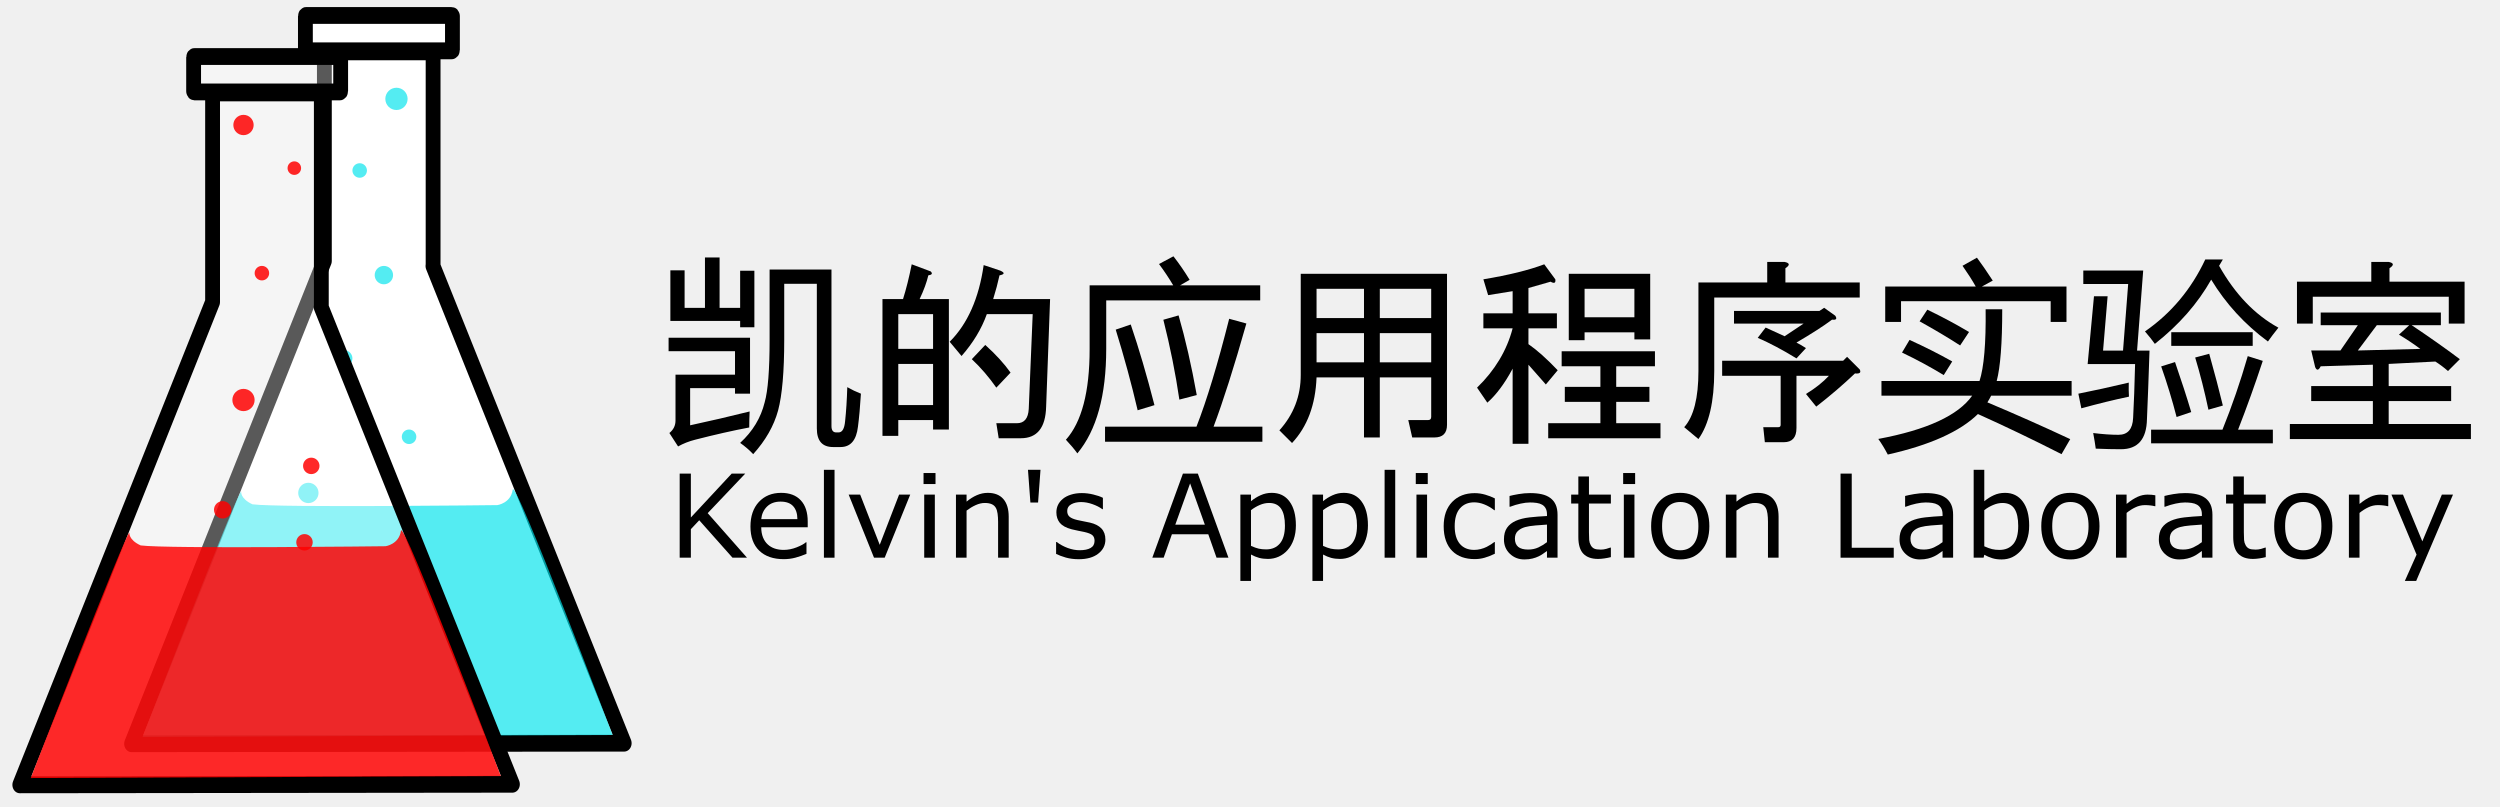
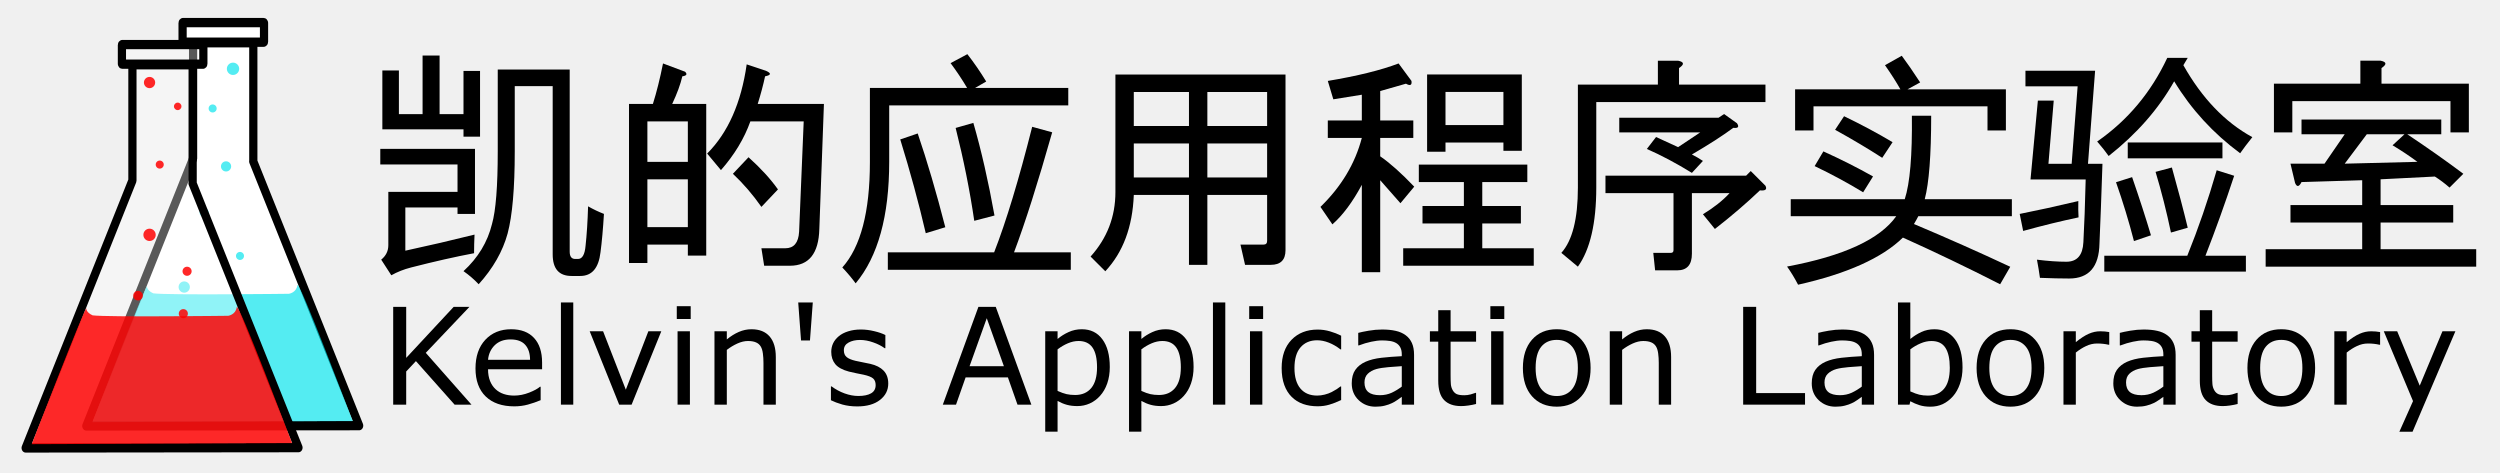
- <svg xmlns="http://www.w3.org/2000/svg" width="922.2" height="297.36" version="1.1" viewBox="0 0 244 78.677">
-   <g transform="translate(0 -131.32)">
-     <g transform="translate(-.46772 -1.2027)">
-       <g transform="matrix(.72197 0 0 .81792 7.8886 -19.96)">
-         <path d="m31.101 188.27c-0.052 0-0.094 0.043-0.094 0.095v4.034c0 0.052 0.042 0.094 0.094 0.094h19.69c0.052 0 0.094-0.042 0.094-0.094v-4.034c0-0.052-0.042-0.095-0.094-0.095zm2.656 4.345c-0.103 0-0.186 0.084-0.186 0.188v24.758l-26.061 57.616 66.594-0.068-25.854-56.945c0.013-0.025 0.021-0.053 0.021-0.084v-25.278c0-0.104-0.083-0.188-0.186-0.188z" fill="#fff" fill-rule="evenodd" stroke="#000" stroke-linecap="round" stroke-linejoin="round" stroke-width="2.005" />
-       </g>
-       <path d="m24.008 180.5s-0.113 0.687 1.099 1.243c2.575 0.342 23.902 0.078 23.902 0.078s1.312-0.178 1.5-1.5c0.189-1.323 9.745 23.936 9.745 23.936l-45.874 0.19s9.226-23.879 9.627-23.946z" fill="#00e2eb" fill-opacity=".67" />
-     </g>
-     <g fill="#00e2eb" fill-opacity=".67" fill-rule="evenodd">
-       <circle cx="30.096" cy="179.43" r=".992" />
-       <circle cx="39.924" cy="173.95" r=".709" />
-       <circle cx="33.593" cy="166.3" r=".803" />
-       <circle cx="35.105" cy="147.96" r=".709" />
-       <circle cx="37.467" cy="158.17" r=".898" />
-       <circle cx="38.695" cy="140.97" r="1.087" />
-     </g>
-   </g>
-   <g transform="translate(0 -218.32)">
-     <g transform="matrix(.26458 0 0 .26458 -26.649 176.87)" aria-label="Kelvin's Application Labotory">
+ <svg xmlns="http://www.w3.org/2000/svg" width="793" height="150" version="1.1" viewBox="0 0 209.82 39.688">
+   <g transform="translate(0 -257.31)">
+     <g transform="matrix(.26458 0 0 .26458 -59.986 195.39)" aria-label="Kelvin's Application Labotory">
      <g aria-label="Kelvin's Application Laboratory">
        <path d="m376.28 362.39h-5.354l-12.271-13.812-3.083 3.292v10.521h-4.125v-31.021h4.125v16.188l15.062-16.188h5l-13.854 14.583z" />
        <path d="m398.68 351.16h-17.146q0 2.146 0.646 3.75 0.646 1.583 1.771 2.604 1.083 1 2.562 1.5 1.5 0.5 3.292 0.5 2.375 0 4.771-0.938 2.417-0.958 3.438-1.875h0.208v4.271q-1.979 0.833-4.042 1.396t-4.333 0.562q-5.792 0-9.042-3.125-3.25-3.146-3.25-8.917 0-5.708 3.104-9.062 3.125-3.354 8.208-3.354 4.708 0 7.25 2.75 2.562 2.75 2.562 7.812zm-3.812-3q-0.021-3.083-1.562-4.771-1.521-1.688-4.646-1.688-3.146 0-5.021 1.854-1.854 1.854-2.104 4.604z" />
        <path d="m408.57 362.39h-3.917v-32.417h3.917z" />
        <path d="m436.49 339.12-9.417 23.271h-3.938l-9.354-23.271h4.25l7.208 18.521 7.146-18.521z" />
        <path d="m445.82 335.22h-4.417v-4.062h4.417zm-0.25 27.167h-3.917v-23.271h3.917z" />
        <path d="m472.82 362.39h-3.917v-13.25q0-1.604-0.188-3-0.188-1.417-0.688-2.208-0.521-0.875-1.5-1.292-0.979-0.438-2.542-0.438-1.604 0-3.354 0.792-1.75 0.792-3.354 2.021v17.375h-3.917v-23.271h3.917v2.583q1.833-1.521 3.792-2.375 1.958-0.854 4.021-0.854 3.771 0 5.75 2.271 1.979 2.271 1.979 6.542z" />
        <path d="m484.55 329.97-0.896 12.062h-2.833l-0.896-12.062z" />
        <path d="m508.49 355.68q0 3.188-2.646 5.229-2.625 2.042-7.188 2.042-2.583 0-4.75-0.604-2.146-0.625-3.604-1.354v-4.396h0.208q1.854 1.396 4.125 2.229 2.271 0.812 4.354 0.812 2.583 0 4.042-0.833 1.458-0.833 1.458-2.625 0-1.375-0.792-2.083-0.792-0.708-3.042-1.208-0.833-0.188-2.188-0.438-1.333-0.25-2.438-0.542-3.062-0.812-4.354-2.375-1.271-1.583-1.271-3.875 0-1.438 0.583-2.708 0.604-1.271 1.812-2.271 1.167-0.979 2.958-1.542 1.812-0.583 4.042-0.583 2.083 0 4.208 0.521 2.146 0.5 3.562 1.229v4.188h-0.208q-1.5-1.104-3.646-1.854-2.146-0.771-4.208-0.771-2.146 0-3.625 0.833-1.479 0.812-1.479 2.438 0 1.438 0.896 2.167 0.875 0.729 2.833 1.188 1.083 0.25 2.417 0.5 1.354 0.25 2.25 0.458 2.729 0.625 4.208 2.146 1.479 1.542 1.479 4.083z" />
        <path d="m553.88 362.39h-4.396l-3.042-8.646h-13.417l-3.042 8.646h-4.188l11.292-31.021h5.5zm-8.708-12.188-5.438-15.229-5.458 15.229z" />
        <path d="m578.76 350.47q0 2.833-0.812 5.188-0.812 2.333-2.292 3.958-1.375 1.542-3.25 2.396-1.854 0.833-3.938 0.833-1.812 0-3.292-0.396-1.458-0.396-2.979-1.229v9.75h-3.917v-31.854h3.917v2.438q1.562-1.312 3.5-2.188 1.958-0.896 4.167-0.896 4.208 0 6.542 3.188 2.354 3.167 2.354 8.812zm-4.042 0.104q0-4.208-1.438-6.292t-4.417-2.083q-1.688 0-3.396 0.729-1.708 0.729-3.271 1.917v13.188q1.667 0.75 2.854 1.021 1.208 0.271 2.729 0.271 3.271 0 5.104-2.208 1.833-2.208 1.833-6.542z" />
        <path d="m605.34 350.47q0 2.833-0.812 5.188-0.812 2.333-2.292 3.958-1.375 1.542-3.25 2.396-1.854 0.833-3.938 0.833-1.812 0-3.292-0.396-1.458-0.396-2.979-1.229v9.75h-3.917v-31.854h3.917v2.438q1.562-1.312 3.5-2.188 1.958-0.896 4.167-0.896 4.208 0 6.542 3.188 2.354 3.167 2.354 8.812zm-4.042 0.104q0-4.208-1.438-6.292t-4.417-2.083q-1.688 0-3.396 0.729-1.708 0.729-3.271 1.917v13.188q1.667 0.75 2.854 1.021 1.208 0.271 2.729 0.271 3.271 0 5.104-2.208 1.833-2.208 1.833-6.542z" />
        <path d="m615.4 362.39h-3.917v-32.417h3.917z" />
        <path d="m627.4 335.22h-4.417v-4.062h4.417zm-0.25 27.167h-3.917v-23.271h3.917z" />
        <path d="m652.15 360.93q-1.958 0.938-3.729 1.458-1.75 0.521-3.729 0.521-2.521 0-4.625-0.729-2.104-0.75-3.604-2.25-1.521-1.5-2.354-3.792t-0.833-5.354q0-5.708 3.125-8.958 3.146-3.25 8.292-3.25 2 0 3.917 0.562 1.938 0.562 3.542 1.375v4.354h-0.208q-1.792-1.396-3.708-2.146-1.896-0.75-3.708-0.75-3.333 0-5.271 2.25-1.917 2.229-1.917 6.562 0 4.208 1.875 6.479 1.896 2.25 5.312 2.25 1.188 0 2.417-0.312 1.229-0.312 2.208-0.812 0.854-0.438 1.604-0.917 0.75-0.5 1.188-0.854h0.208z" />
        <path d="m675.28 362.39h-3.896v-2.479q-0.521 0.354-1.417 1-0.875 0.625-1.708 1-0.979 0.479-2.25 0.792-1.271 0.333-2.979 0.333-3.146 0-5.333-2.083t-2.188-5.312q0-2.646 1.125-4.271 1.146-1.646 3.25-2.583 2.125-0.938 5.104-1.271 2.979-0.333 6.396-0.5v-0.604q0-1.333-0.479-2.208-0.458-0.875-1.333-1.375-0.833-0.479-2-0.646-1.167-0.167-2.438-0.167-1.542 0-3.438 0.417-1.896 0.396-3.917 1.167h-0.208v-3.979q1.146-0.312 3.312-0.688 2.167-0.375 4.271-0.375 2.458 0 4.271 0.417 1.833 0.396 3.167 1.375 1.312 0.958 2 2.479 0.688 1.521 0.688 3.771zm-3.896-5.729v-6.479q-1.792 0.104-4.229 0.312-2.417 0.208-3.833 0.604-1.688 0.479-2.729 1.5-1.042 1-1.042 2.771 0 2 1.208 3.021 1.208 1 3.688 1 2.062 0 3.771-0.792 1.708-0.812 3.167-1.938z" />
        <path d="m694.95 362.18q-1.104 0.292-2.417 0.479-1.292 0.188-2.312 0.188-3.562 0-5.417-1.917-1.854-1.917-1.854-6.146v-12.375h-2.646v-3.292h2.646v-6.688h3.917v6.688h8.083v3.292h-8.083v10.604q0 1.833 0.083 2.875 0.083 1.021 0.583 1.917 0.458 0.833 1.25 1.229 0.812 0.375 2.458 0.375 0.958 0 2-0.271 1.042-0.292 1.5-0.479h0.208z" />
        <path d="m703.9 335.22h-4.417v-4.062h4.417zm-0.25 27.167h-3.917v-23.271h3.917z" />
        <path d="m731.28 350.76q0 5.688-2.917 8.979-2.917 3.292-7.812 3.292-4.938 0-7.854-3.292-2.896-3.292-2.896-8.979t2.896-8.979q2.917-3.312 7.854-3.312 4.896 0 7.812 3.312 2.917 3.292 2.917 8.979zm-4.042 0q0-4.521-1.771-6.708-1.771-2.208-4.917-2.208-3.188 0-4.958 2.208-1.75 2.188-1.75 6.708 0 4.375 1.771 6.646 1.771 2.25 4.938 2.25 3.125 0 4.896-2.229 1.792-2.25 1.792-6.667z" />
        <path d="m756.82 362.39h-3.917v-13.25q0-1.604-0.188-3-0.188-1.417-0.688-2.208-0.521-0.875-1.5-1.292-0.979-0.438-2.542-0.438-1.604 0-3.354 0.792-1.75 0.792-3.354 2.021v17.375h-3.917v-23.271h3.917v2.583q1.833-1.521 3.792-2.375 1.958-0.854 4.021-0.854 3.771 0 5.75 2.271 1.979 2.271 1.979 6.542z" />
        <path d="m799.3 362.39h-19.625v-31.021h4.125v27.354h15.5z" />
        <path d="m821.2 362.39h-3.896v-2.479q-0.521 0.354-1.417 1-0.875 0.625-1.708 1-0.979 0.479-2.25 0.792-1.271 0.333-2.979 0.333-3.146 0-5.333-2.083t-2.188-5.312q0-2.646 1.125-4.271 1.146-1.646 3.25-2.583 2.125-0.938 5.104-1.271 2.979-0.333 6.396-0.5v-0.604q0-1.333-0.479-2.208-0.458-0.875-1.333-1.375-0.833-0.479-2-0.646-1.167-0.167-2.438-0.167-1.542 0-3.438 0.417-1.896 0.396-3.917 1.167h-0.208v-3.979q1.146-0.312 3.312-0.688t4.271-0.375q2.458 0 4.271 0.417 1.833 0.396 3.167 1.375 1.312 0.958 2 2.479 0.688 1.521 0.688 3.771zm-3.896-5.729v-6.479q-1.792 0.104-4.229 0.312-2.417 0.208-3.833 0.604-1.688 0.479-2.729 1.5-1.042 1-1.042 2.771 0 2 1.208 3.021 1.208 1 3.688 1 2.062 0 3.771-0.792 1.708-0.812 3.167-1.938z" />
        <path d="m849.26 350.58q0 2.917-0.833 5.25-0.812 2.333-2.208 3.917-1.479 1.646-3.25 2.479-1.771 0.812-3.896 0.812-1.979 0-3.458-0.479-1.479-0.458-2.917-1.25l-0.25 1.083h-3.667v-32.417h3.917v11.583q1.646-1.354 3.5-2.208 1.854-0.875 4.167-0.875 4.125 0 6.5 3.167 2.396 3.167 2.396 8.938zm-4.042 0.104q0-4.167-1.375-6.312-1.375-2.167-4.438-2.167-1.708 0-3.458 0.75-1.75 0.729-3.25 1.896v13.333q1.667 0.75 2.854 1.042 1.208 0.292 2.729 0.292 3.25 0 5.083-2.125 1.854-2.146 1.854-6.708z" />
        <path d="m875.2 350.76q0 5.688-2.917 8.979-2.917 3.292-7.812 3.292-4.938 0-7.854-3.292-2.896-3.292-2.896-8.979t2.896-8.979q2.917-3.312 7.854-3.312 4.896 0 7.812 3.312 2.917 3.292 2.917 8.979zm-4.042 0q0-4.521-1.771-6.708-1.771-2.208-4.917-2.208-3.188 0-4.958 2.208-1.75 2.188-1.75 6.708 0 4.375 1.771 6.646 1.771 2.25 4.938 2.25 3.125 0 4.896-2.229 1.792-2.25 1.792-6.667z" />
        <path d="m895.8 343.39h-0.208q-0.875-0.208-1.708-0.292-0.812-0.104-1.938-0.104-1.812 0-3.5 0.812-1.688 0.792-3.25 2.062v16.521h-3.917v-23.271h3.917v3.438q2.333-1.875 4.104-2.646 1.792-0.792 3.646-0.792 1.021 0 1.479 0.062 0.458 0.042 1.375 0.188z" />
        <path d="m916.86 362.39h-3.896v-2.479q-0.521 0.354-1.417 1-0.875 0.625-1.708 1-0.979 0.479-2.25 0.792-1.271 0.333-2.979 0.333-3.146 0-5.333-2.083-2.188-2.083-2.188-5.312 0-2.646 1.125-4.271 1.146-1.646 3.25-2.583 2.125-0.938 5.104-1.271 2.979-0.333 6.396-0.5v-0.604q0-1.333-0.479-2.208-0.458-0.875-1.333-1.375-0.833-0.479-2-0.646-1.167-0.167-2.438-0.167-1.542 0-3.438 0.417-1.896 0.396-3.917 1.167h-0.208v-3.979q1.146-0.312 3.312-0.688 2.167-0.375 4.271-0.375 2.458 0 4.271 0.417 1.833 0.396 3.167 1.375 1.312 0.958 2 2.479 0.688 1.521 0.688 3.771zm-3.896-5.729v-6.479q-1.792 0.104-4.229 0.312-2.417 0.208-3.833 0.604-1.688 0.479-2.729 1.5-1.042 1-1.042 2.771 0 2 1.208 3.021 1.208 1 3.688 1 2.062 0 3.771-0.792 1.708-0.812 3.167-1.938z" />
        <path d="m936.53 362.18q-1.104 0.292-2.417 0.479-1.292 0.188-2.312 0.188-3.562 0-5.417-1.917-1.854-1.917-1.854-6.146v-12.375h-2.646v-3.292h2.646v-6.688h3.917v6.688h8.083v3.292h-8.083v10.604q0 1.833 0.083 2.875 0.083 1.021 0.583 1.917 0.458 0.833 1.25 1.229 0.812 0.375 2.458 0.375 0.958 0 2-0.271 1.042-0.292 1.5-0.479h0.208z" />
        <path d="m961.11 350.76q0 5.688-2.917 8.979-2.917 3.292-7.812 3.292-4.938 0-7.854-3.292-2.896-3.292-2.896-8.979t2.896-8.979q2.917-3.312 7.854-3.312 4.896 0 7.812 3.312 2.917 3.292 2.917 8.979zm-4.042 0q0-4.521-1.771-6.708-1.771-2.208-4.917-2.208-3.188 0-4.958 2.208-1.75 2.188-1.75 6.708 0 4.375 1.771 6.646 1.771 2.25 4.938 2.25 3.125 0 4.896-2.229 1.792-2.25 1.792-6.667z" />
        <path d="m981.72 343.39h-0.208q-0.875-0.208-1.708-0.292-0.812-0.104-1.938-0.104-1.812 0-3.5 0.812-1.688 0.792-3.25 2.062v16.521h-3.917v-23.271h3.917v3.438q2.333-1.875 4.104-2.646 1.792-0.792 3.646-0.792 1.021 0 1.479 0.062 0.458 0.042 1.375 0.188z" />
        <path d="m1005.6 339.12-13.583 31.854h-4.188l4.333-9.708-9.271-22.146h4.25l7.146 17.25 7.208-17.25z" />
      </g>
    </g>
-     <g transform="matrix(.72197 0 0 .81792 -3.4893 69.847)" fill="#fff" fill-opacity=".35">
-       <path d="m31.101 188.27c-0.052 0-0.094 0.043-0.094 0.095v4.034c0 0.052 0.042 0.094 0.094 0.094h19.69c0.052 0 0.094-0.042 0.094-0.094v-4.034c0-0.052-0.042-0.095-0.094-0.095zm2.656 4.345c-0.103 0-0.186 0.084-0.186 0.188v24.758l-26.061 57.616 66.594-0.068-25.854-56.945c0.013-0.025 0.021-0.053 0.021-0.084v-25.278c0-0.104-0.083-0.188-0.186-0.188z" fill="#fff" fill-opacity=".35" fill-rule="evenodd" stroke="#000" stroke-linecap="round" stroke-linejoin="round" stroke-width="2.005" />
+     <g transform="matrix(.47459 0 0 .47459 -2.3524 258.47)">
+       <g transform="translate(0,-131.42)">
+         <g transform="matrix(1.0035 0 0 1.0035 7.3342 -.3216)">
+           <g transform="translate(-.46772 -1.2027)">
+             <g transform="matrix(.72197 0 0 .81792 7.8886 -19.96)">
+               <path d="m31.101 188.27c-0.052 0-0.094 0.043-0.094 0.095v4.034c0 0.052 0.042 0.094 0.094 0.094h19.69c0.052 0 0.094-0.042 0.094-0.094v-4.034c0-0.052-0.042-0.095-0.094-0.095zm2.656 4.345c-0.103 0-0.186 0.084-0.186 0.188v24.758l-26.061 57.616 66.594-0.068-25.854-56.945c0.013-0.025 0.021-0.053 0.021-0.084v-25.278c0-0.104-0.083-0.188-0.186-0.188z" fill="#fff" fill-rule="evenodd" stroke="#000" stroke-linecap="round" stroke-linejoin="round" stroke-width="2.005" />
+             </g>
+             <path d="m24.008 180.5s-0.113 0.687 1.099 1.243c2.575 0.342 23.902 0.078 23.902 0.078s1.312-0.178 1.5-1.5c0.189-1.323 9.745 23.936 9.745 23.936l-45.874 0.19s9.226-23.879 9.627-23.946z" fill="#00e2eb" fill-opacity=".67" />
+           </g>
+           <g fill="#00e2eb" fill-opacity=".67" fill-rule="evenodd">
+             <circle cx="30.096" cy="179.43" r=".992" />
+             <circle cx="39.924" cy="173.95" r=".709" />
+             <circle cx="33.593" cy="166.3" r=".803" />
+             <circle cx="35.105" cy="147.96" r=".709" />
+             <circle cx="37.467" cy="158.17" r=".898" />
+             <circle cx="38.695" cy="140.97" r="1.087" />
+           </g>
+           <g transform="translate(.21939 -87.135)">
+             <g transform="matrix(.72197 0 0 .81792 -3.4893 69.847)" fill="#fff" fill-opacity=".35">
+               <path d="m31.101 188.27c-0.052 0-0.094 0.043-0.094 0.095v4.034c0 0.052 0.042 0.094 0.094 0.094h19.69c0.052 0 0.094-0.042 0.094-0.094v-4.034c0-0.052-0.042-0.095-0.094-0.095zm2.656 4.345c-0.103 0-0.186 0.084-0.186 0.188v24.758l-26.061 57.616 66.594-0.068-25.854-56.945c0.013-0.025 0.021-0.053 0.021-0.084v-25.278c0-0.104-0.083-0.188-0.186-0.188z" fill="#fff" fill-opacity=".35" fill-rule="evenodd" stroke="#000" stroke-linecap="round" stroke-linejoin="round" stroke-width="2.005" />
+             </g>
+             <path d="m12.63 270.31s-0.113 0.687 1.099 1.243c2.575 0.342 23.902 0.078 23.902 0.078s1.312-0.178 1.5-1.5c0.189-1.323 9.745 23.936 9.745 23.936l-45.874 0.19s9.226-23.879 9.627-23.946z" fill="#f00" fill-opacity=".833" />
+           </g>
+           <g fill="#f00" fill-opacity=".842" fill-rule="evenodd">
+             <circle cx="21.953" cy="180.95" r=".85" />
+             <circle cx="23.985" cy="170.23" r="1.087" />
+             <circle cx="30.599" cy="176.65" r=".803" />
+             <circle cx="29.938" cy="184.12" r=".803" />
+             <circle cx="25.78" cy="157.85" r=".709" />
+             <circle cx="28.946" cy="147.59" r=".661" />
+             <circle cx="23.985" cy="143.39" r=".992" />
+           </g>
+         </g>
+       </g>
+       <g transform="translate(0,-218.42)" display="none">
+         <g transform="matrix(.72197 0 0 .81792 -3.4893 69.847)" fill="#fff" fill-opacity=".35">
+           <path d="m31.101 188.27c-0.052 0-0.094 0.043-0.094 0.095v4.034c0 0.052 0.042 0.094 0.094 0.094h19.69c0.052 0 0.094-0.042 0.094-0.094v-4.034c0-0.052-0.042-0.095-0.094-0.095zm2.656 4.345c-0.103 0-0.186 0.084-0.186 0.188v24.758l-26.061 57.616 66.594-0.068-25.854-56.945c0.013-0.025 0.021-0.053 0.021-0.084v-25.278c0-0.104-0.083-0.188-0.186-0.188z" fill="#fff" fill-opacity=".35" fill-rule="evenodd" stroke="#000" stroke-linecap="round" stroke-linejoin="round" stroke-width="2.005" />
+         </g>
+         <path d="m12.63 270.31s-0.113 0.687 1.099 1.243c2.575 0.342 23.902 0.078 23.902 0.078s1.312-0.178 1.5-1.5c0.189-1.323 9.745 23.936 9.745 23.936l-45.874 0.19s9.226-23.879 9.627-23.946z" fill="#f00" fill-opacity=".833" />
+         <g fill="#f00" fill-opacity=".842" fill-rule="evenodd">
+           <circle cx="21.734" cy="268.08" r=".85" />
+           <circle cx="23.765" cy="257.36" r="1.087" />
+           <circle cx="30.38" cy="263.79" r=".803" />
+           <circle cx="29.718" cy="271.25" r=".803" />
+           <circle cx="25.561" cy="244.98" r=".709" />
+           <circle cx="28.726" cy="234.73" r=".661" />
+           <circle cx="23.765" cy="230.52" r=".992" />
+         </g>
+       </g>
    </g>
-     <path d="m12.63 270.31s-0.113 0.687 1.099 1.243c2.575 0.342 23.902 0.078 23.902 0.078s1.312-0.178 1.5-1.5c0.189-1.323 9.745 23.936 9.745 23.936l-45.874 0.19s9.226-23.879 9.627-23.946z" fill="#f00" fill-opacity=".833" />
-     <g fill="#f00" fill-opacity=".842" fill-rule="evenodd">
-       <circle cx="21.734" cy="268.08" r=".85" />
-       <circle cx="23.765" cy="257.36" r="1.087" />
-       <circle cx="30.38" cy="263.79" r=".803" />
-       <circle cx="29.718" cy="271.25" r=".803" />
-       <circle cx="25.561" cy="244.98" r=".709" />
-       <circle cx="28.726" cy="234.73" r=".661" />
-       <circle cx="23.765" cy="230.52" r=".992" />
-     </g>
-     <g transform="matrix(.26458 0 0 .26458 0 218.32)" aria-label="凯的应用程序实验室">
-       <path d="m289.29 104.68v20.708q0 17.5-2.26 26.031-2.333 8.531-9.188 16.115-2.115-2.26-4.812-4.156 6.927-6.344 9.042-14.948 1.823-6.417 1.823-23.042v-25.958h22.823v57.75q0 2.333 1.75 2.333h0.875q2.042 0 2.406-4.156 0.583-5.323 0.802-12.542 2.406 1.385 5.031 2.406-0.438 7.219-1.094 12.177-0.875 7.51-6.417 7.51h-2.771q-5.979 0-5.979-6.854v-53.375zm-34.708 38.5v13.708q11.156-2.406 21.948-5.104-0.146 3.135-0.146 5.906-8.896 1.677-19.979 4.521-3.427 0.875-6.271 2.479l-3.208-4.958q2.26-1.823 2.26-4.594v-16.917h21.948v-8.677h-24.5v-4.958h30.042v20.635h-5.542v-2.042zm18.448-22.458v-2.333h-25.74v-18.667h5.25v13.854h7.51v-18.594h5.396v18.594h7.583v-13.708h5.25v20.854z" style="" />
-       <path d="m364.03 115.87q-2.917 8.167-9.333 15.458l-4.375-5.25q9.917-9.917 12.542-28.292l6.125 2.042q2.625 1.167-0.292 1.75-0.875 4.083-2.333 8.75h21l-1.458 39.667q-0.292 11.667-9.333 11.667h-8.167l-0.875-5.542h7.583q4.083 0 4.375-5.25l1.458-35zm3.5 27.125q-4.083-5.833-9.042-10.5l4.958-5.25q5.833 5.25 9.333 10.208zm-34.417-32.667q1.75-5.542 3.208-12.833l7 2.625q1.167 1.167-0.875 1.458-0.875 3.792-3.208 8.75h10.792v48.125h-5.833v-3.5h-12.833v5.833h-5.833v-50.458zm11.083 5.542h-12.833v12.833h12.833zm0 18.375h-12.833v15.167h12.833z" style="" />
-       <path d="m427.54 97.39 5.323-2.844q3.135 4.01 5.979 8.677l-3.537 2.042h29.568v5.542h-56.802v17.865q0 25.812-10.646 38.573-1.75-2.406-4.229-5.031 8.75-9.771 8.75-33.396v-23.552h30.844q-2.37-4.01-5.25-7.875zm-19.906 60.01h33.724q5.688-14.547 12.068-39.812l6.344 1.75q-6.818 24.062-12.104 38.062h18.01v5.542h-58.042zm3.938-35.802 5.542-1.896q4.521 13.271 8.75 29.75l-6.198 1.896q-3.354-14.437-8.094-29.75zm17.573-3.646 5.615-1.604q3.792 13.125 6.708 29.385l-6.417 1.677q-2.115-14.438-5.906-29.458z" style="" />
-       <path d="m527.95 139.21h-18.958v22.167h-5.833v-22.167h-17.5q-0.583 15.167-9.042 24.208l-4.667-4.667q7.875-8.75 7.875-20.417v-37.333h53.958v55.708q0 4.667-4.667 4.667h-8.167l-1.458-6.417h7.292q1.167 0 1.167-1.167zm-42.292-16.333v10.792h17.5v-10.792zm0-16.333v10.792h17.5v-10.792zm23.333 16.333v10.792h18.958v-10.792zm0-16.333v10.792h18.958v-10.792z" style="" />
-       <path d="m570.24 141.83-6.417-7.292v29.167h-5.833v-27.708q-4.375 8.167-9.333 12.542l-3.792-5.542q9.917-9.625 13.125-21.875h-10.792v-5.542h10.792v-8.167l-9.042 1.458-1.75-5.833q14-2.333 22.458-5.542l4.083 5.542q0.292 2.042-1.75 0.875l-8.167 2.333v9.333h10.5v5.542h-10.5v5.833q4.667 3.208 10.792 9.625zm25.958-6.708v7.583h12.25v5.542h-12.25v7.875h16.333v5.542h-41.417v-5.542h19.25v-7.875h-13.125v-5.542h13.125v-7.583h-14.292v-5.542h34.417v5.542zm6.708-28.583h-18.375v10.5h18.375zm0 18.667v-2.625h-18.375v2.917h-5.833v-24.5h30.042v24.208z" style="" />
-       <path d="m658.32 124.04 7-4.667h-25.667v-4.667h31.5l1.75-1.167 4.083 2.917q1.167 1.75-1.167 1.458-4.667 3.5-13.125 8.458 1.75 0.875 3.5 2.042l-3.5 3.792q-7.583-4.667-14.292-7.583l2.917-3.792zm-31.792-19.833h25.375v-7.583h6.417q2.917 0.583 0.292 2.333v5.25h27.417v5.542h-53.667v27.125q0 16.917-5.833 25.083l-5.25-4.375q5.25-5.833 5.25-20.708zm8.75 34.417v-5.542h44.625l1.458-1.458 4.667 4.667q0.875 1.75-1.75 1.458-6.417 6.125-14.292 12.25l-3.792-4.667q5.25-3.208 8.458-6.708h-11.958v19.25q0 5.25-4.667 5.25h-7l-0.583-5.542h5.542q0.875 0 0.875-0.875v-18.083z" style="" />
-       <path d="m692.88 161.92q26.906-5.031 34.635-15.969h-33.469v-5.396h36.167q2.479-7.583 2.26-26.469h6.125q0 18.74-2.042 26.469h27.635v5.396h-29.677q-0.583 1.167-1.385 2.479 15.604 6.562 30.552 13.562l-3.208 5.542q-15.604-7.948-30.844-14.802-9.917 9.698-33.25 14.948-1.677-3.208-3.5-5.76zm2.552-56.219h33.396q-1.823-3.281-4.885-7.656l5.323-2.99q2.406 3.208 5.833 8.458l-4.01 2.188h31.208v13.052h-5.833v-7.656h-55.198v7.656h-5.833zm8.969 19.688q8.385 3.792 15.75 7.948l-3.135 5.031q-7.292-4.448-15.385-8.312zm6.562-11.156q8.458 4.083 15.385 8.24l-3.281 4.958q-6.781-4.375-14.948-8.896z" style="" />
-       <path d="m777.47 109.28-1.677 20.052h7.365l1.896-24.573h-16.552v-4.958h22.094l-2.26 29.531h4.594q-0.51 15.385-0.948 25.302-0.219 11.083-9.625 11.083-3.938 0-9.26-0.219-0.365-2.698-0.948-5.76 5.25 0.656 9.333 0.656 5.104 0 5.396-6.198 0.438-8.021 0.729-19.906h-17.5l2.333-25.01zm16.042 49.219h26.323q5.25-12.979 9.333-27.125l5.542 1.75q-4.302 13.052-9.115 25.375h12.833v5.031h-44.917zm26.469-62.781-1.385 2.333q8.823 15.677 21.875 22.823-2.333 2.917-3.865 5.104-12.833-9.479-20.927-22.823-7.438 13.198-20.781 23.698-1.312-1.896-3.646-4.594 14.51-10.062 22.24-26.542zm-19.031 26.833h30.042v5.031h-30.042zm8.823 9.333 5.177-1.385q3.062 10.938 5.031 19.104l-5.323 1.531q-2.115-10.062-4.885-19.25zm-12.542 3.281 5.104-1.604q3.573 10.354 5.979 18.448l-5.396 1.823q-2.406-9.333-5.688-18.667zm-30.552 10.062q8.458-1.677 18.594-4.083-0.073 2.917 0.073 5.177-8.312 1.75-17.573 4.302z" style="" />
-       <path d="m903.03 136.87q-2.333-2.042-4.667-3.5l-17.208 0.875v8.167h23.042v5.542h-23.042v8.458h30.333v5.542h-66.792v-5.542h30.625v-8.458h-22.75v-5.542h22.75v-7.875l-19.25 0.583q-1.167 2.333-2.042 0.292l-1.458-6.125h10.792l6.417-9.333h-13.708v-4.667h44.333v4.667h-10.792q9.625 6.417 17.792 12.542zm-10.208-8.167q-3.5-2.625-7.875-5.25l3.792-3.5h-11.958l-7 9.333zm-11.667-32.083q2.917 0.583 0.292 2.333v4.958h27.708v15.458h-5.833v-9.917h-50.167v9.917h-5.833v-15.458h27.417v-7.292z" style="" />
+     <g transform="matrix(.26458 0 0 .26458 -33.338 236.84)" aria-label="凯的应用程序实验室">
+       <path d="m289.29 104.68v20.708q0 17.5-2.26 26.031-2.333 8.531-9.188 16.115-2.115-2.26-4.812-4.156 6.927-6.344 9.042-14.948 1.823-6.417 1.823-23.042v-25.958h22.823v57.75q0 2.333 1.75 2.333h0.875q2.042 0 2.406-4.156 0.583-5.323 0.802-12.542 2.406 1.385 5.031 2.406-0.438 7.219-1.094 12.177-0.875 7.51-6.417 7.51h-2.771q-5.979 0-5.979-6.854v-53.375zm-34.708 38.5v13.708q11.156-2.406 21.948-5.104-0.146 3.135-0.146 5.906-8.896 1.677-19.979 4.521-3.427 0.875-6.271 2.479l-3.208-4.958q2.26-1.823 2.26-4.594v-16.917h21.948v-8.677h-24.5v-4.958h30.042v20.635h-5.542v-2.042zm18.448-22.458v-2.333h-25.74v-18.667h5.25v13.854h7.51v-18.594h5.396v18.594h7.583v-13.708h5.25v20.854z" />
+       <path d="m364.03 115.87q-2.917 8.167-9.333 15.458l-4.375-5.25q9.917-9.917 12.542-28.292l6.125 2.042q2.625 1.167-0.292 1.75-0.875 4.083-2.333 8.75h21l-1.458 39.667q-0.292 11.667-9.333 11.667h-8.167l-0.875-5.542h7.583q4.083 0 4.375-5.25l1.458-35zm3.5 27.125q-4.083-5.833-9.042-10.5l4.958-5.25q5.833 5.25 9.333 10.208zm-34.417-32.667q1.75-5.542 3.208-12.833l7 2.625q1.167 1.167-0.875 1.458-0.875 3.792-3.208 8.75h10.792v48.125h-5.833v-3.5h-12.833v5.833h-5.833v-50.458zm11.083 5.542h-12.833v12.833h12.833zm0 18.375h-12.833v15.167h12.833z" />
+       <path d="m427.54 97.39 5.323-2.844q3.135 4.01 5.979 8.677l-3.537 2.042h29.568v5.542h-56.802v17.865q0 25.812-10.646 38.573-1.75-2.406-4.229-5.031 8.75-9.771 8.75-33.396v-23.552h30.844q-2.37-4.01-5.25-7.875zm-19.906 60.01h33.724q5.688-14.547 12.068-39.812l6.344 1.75q-6.818 24.062-12.104 38.062h18.01v5.542h-58.042zm3.938-35.802 5.542-1.896q4.521 13.271 8.75 29.75l-6.198 1.896q-3.354-14.437-8.094-29.75zm17.573-3.646 5.615-1.604q3.792 13.125 6.708 29.385l-6.417 1.677q-2.115-14.438-5.906-29.458z" />
+       <path d="m527.95 139.21h-18.958v22.167h-5.833v-22.167h-17.5q-0.583 15.167-9.042 24.208l-4.667-4.667q7.875-8.75 7.875-20.417v-37.333h53.958v55.708q0 4.667-4.667 4.667h-8.167l-1.458-6.417h7.292q1.167 0 1.167-1.167zm-42.292-16.333v10.792h17.5v-10.792zm0-16.333v10.792h17.5v-10.792zm23.333 16.333v10.792h18.958v-10.792zm0-16.333v10.792h18.958v-10.792z" />
+       <path d="m570.24 141.83-6.417-7.292v29.167h-5.833v-27.708q-4.375 8.167-9.333 12.542l-3.792-5.542q9.917-9.625 13.125-21.875h-10.792v-5.542h10.792v-8.167l-9.042 1.458-1.75-5.833q14-2.333 22.458-5.542l4.083 5.542q0.292 2.042-1.75 0.875l-8.167 2.333v9.333h10.5v5.542h-10.5v5.833q4.667 3.208 10.792 9.625zm25.958-6.708v7.583h12.25v5.542h-12.25v7.875h16.333v5.542h-41.417v-5.542h19.25v-7.875h-13.125v-5.542h13.125v-7.583h-14.292v-5.542h34.417v5.542zm6.708-28.583h-18.375v10.5h18.375zm0 18.667v-2.625h-18.375v2.917h-5.833v-24.5h30.042v24.208z" />
+       <path d="m658.32 124.04 7-4.667h-25.667v-4.667h31.5l1.75-1.167 4.083 2.917q1.167 1.75-1.167 1.458-4.667 3.5-13.125 8.458 1.75 0.875 3.5 2.042l-3.5 3.792q-7.583-4.667-14.292-7.583l2.917-3.792zm-31.792-19.833h25.375v-7.583h6.417q2.917 0.583 0.292 2.333v5.25h27.417v5.542h-53.667v27.125q0 16.917-5.833 25.083l-5.25-4.375q5.25-5.833 5.25-20.708zm8.75 34.417v-5.542h44.625l1.458-1.458 4.667 4.667q0.875 1.75-1.75 1.458-6.417 6.125-14.292 12.25l-3.792-4.667q5.25-3.208 8.458-6.708h-11.958v19.25q0 5.25-4.667 5.25h-7l-0.583-5.542h5.542q0.875 0 0.875-0.875v-18.083z" />
+       <path d="m692.88 161.92q26.906-5.031 34.635-15.969h-33.469v-5.396h36.167q2.479-7.583 2.26-26.469h6.125q0 18.74-2.042 26.469h27.635v5.396h-29.677q-0.583 1.167-1.385 2.479 15.604 6.562 30.552 13.562l-3.208 5.542q-15.604-7.948-30.844-14.802-9.917 9.698-33.25 14.948-1.677-3.208-3.5-5.76zm2.552-56.219h33.396q-1.823-3.281-4.885-7.656l5.323-2.99q2.406 3.208 5.833 8.458l-4.01 2.188h31.208v13.052h-5.833v-7.656h-55.198v7.656h-5.833zm8.969 19.688q8.385 3.792 15.75 7.948l-3.135 5.031q-7.292-4.448-15.385-8.312zm6.562-11.156q8.458 4.083 15.385 8.24l-3.281 4.958q-6.781-4.375-14.948-8.896z" />
+       <path d="m777.47 109.28-1.677 20.052h7.365l1.896-24.573h-16.552v-4.958h22.094l-2.26 29.531h4.594q-0.51 15.385-0.948 25.302-0.219 11.083-9.625 11.083-3.938 0-9.26-0.219-0.365-2.698-0.948-5.76 5.25 0.656 9.333 0.656 5.104 0 5.396-6.198 0.438-8.021 0.729-19.906h-17.5l2.333-25.01zm16.042 49.219h26.323q5.25-12.979 9.333-27.125l5.542 1.75q-4.302 13.052-9.115 25.375h12.833v5.031h-44.917zm26.469-62.781-1.385 2.333q8.823 15.677 21.875 22.823-2.333 2.917-3.865 5.104-12.833-9.479-20.927-22.823-7.438 13.198-20.781 23.698-1.312-1.896-3.646-4.594 14.51-10.062 22.24-26.542zm-19.031 26.833h30.042v5.031h-30.042zm8.823 9.333 5.177-1.385q3.062 10.938 5.031 19.104l-5.323 1.531q-2.115-10.062-4.885-19.25zm-12.542 3.281 5.104-1.604q3.573 10.354 5.979 18.448l-5.396 1.823q-2.406-9.333-5.688-18.667zm-30.552 10.062q8.458-1.677 18.594-4.083-0.073 2.917 0.073 5.177-8.312 1.75-17.573 4.302z" />
+       <path d="m903.03 136.87q-2.333-2.042-4.667-3.5l-17.208 0.875v8.167h23.042v5.542h-23.042v8.458h30.333v5.542h-66.792v-5.542h30.625v-8.458h-22.75v-5.542h22.75v-7.875l-19.25 0.583q-1.167 2.333-2.042 0.292l-1.458-6.125h10.792l6.417-9.333h-13.708v-4.667h44.333v4.667h-10.792q9.625 6.417 17.792 12.542zm-10.208-8.167q-3.5-2.625-7.875-5.25l3.792-3.5h-11.958l-7 9.333zm-11.667-32.083q2.917 0.583 0.292 2.333v4.958h27.708v15.458h-5.833v-9.917h-50.167v9.917h-5.833v-15.458h27.417v-7.292z" />
    </g>
  </g>
</svg>
